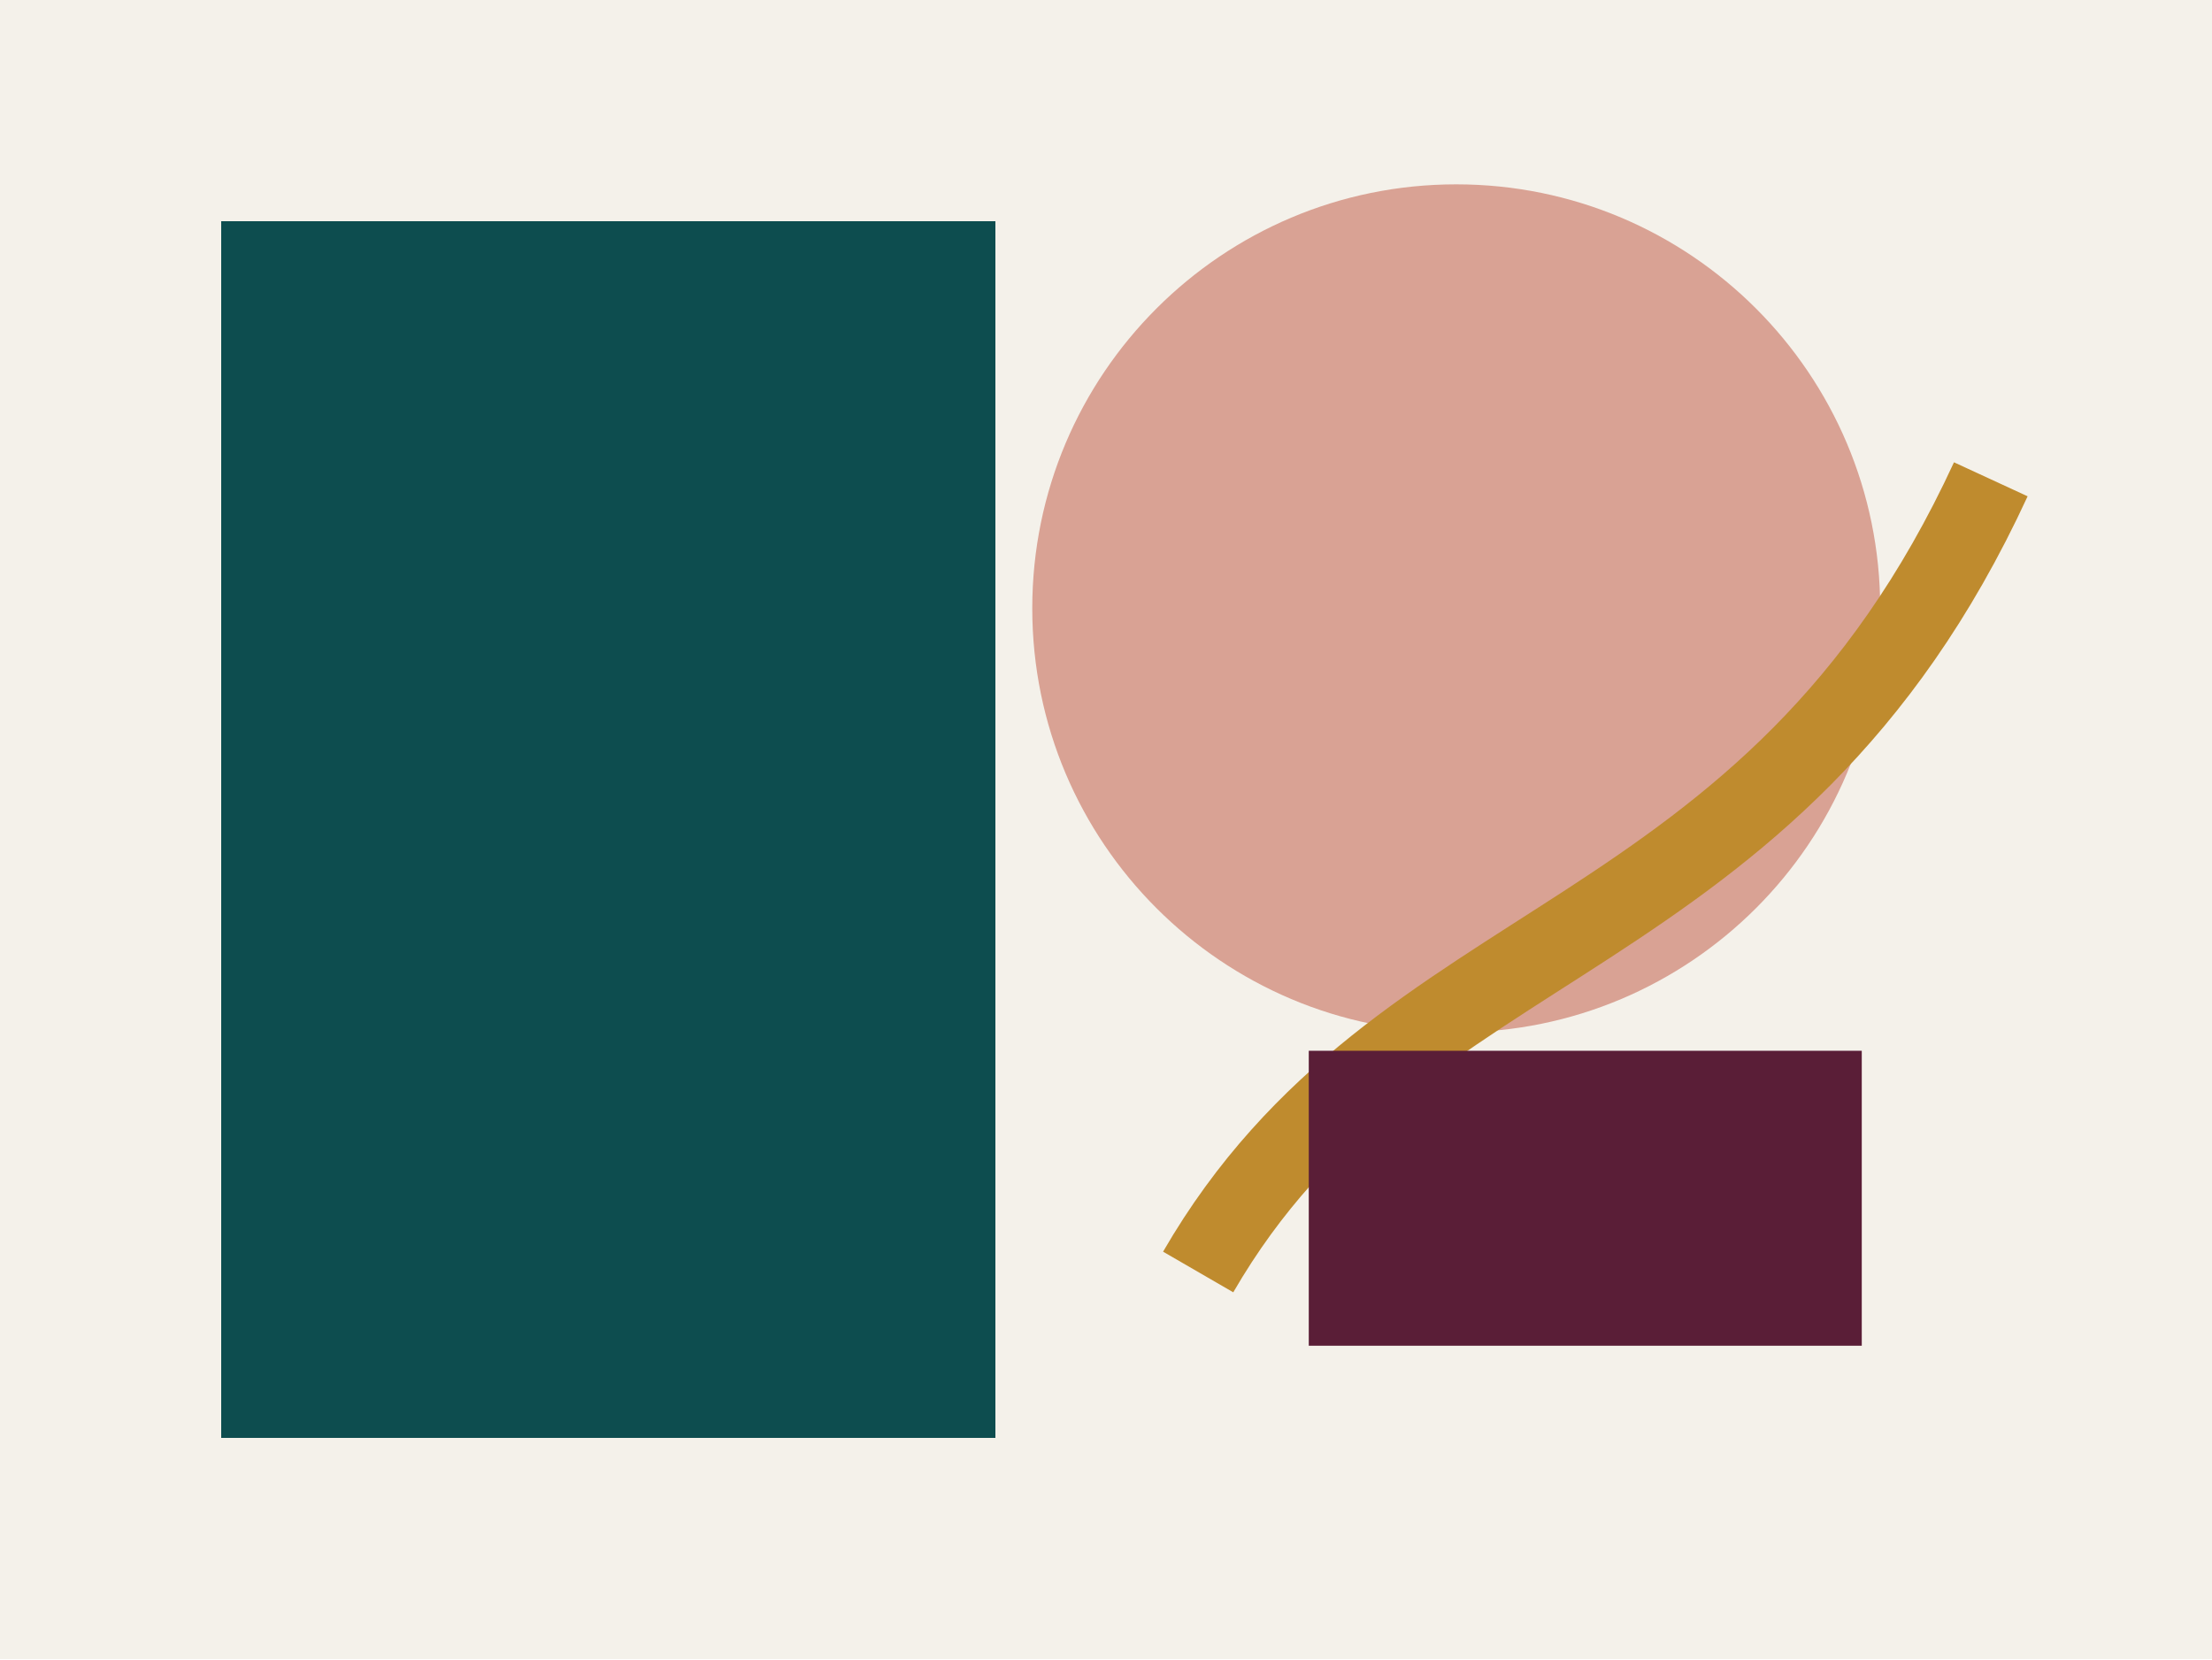
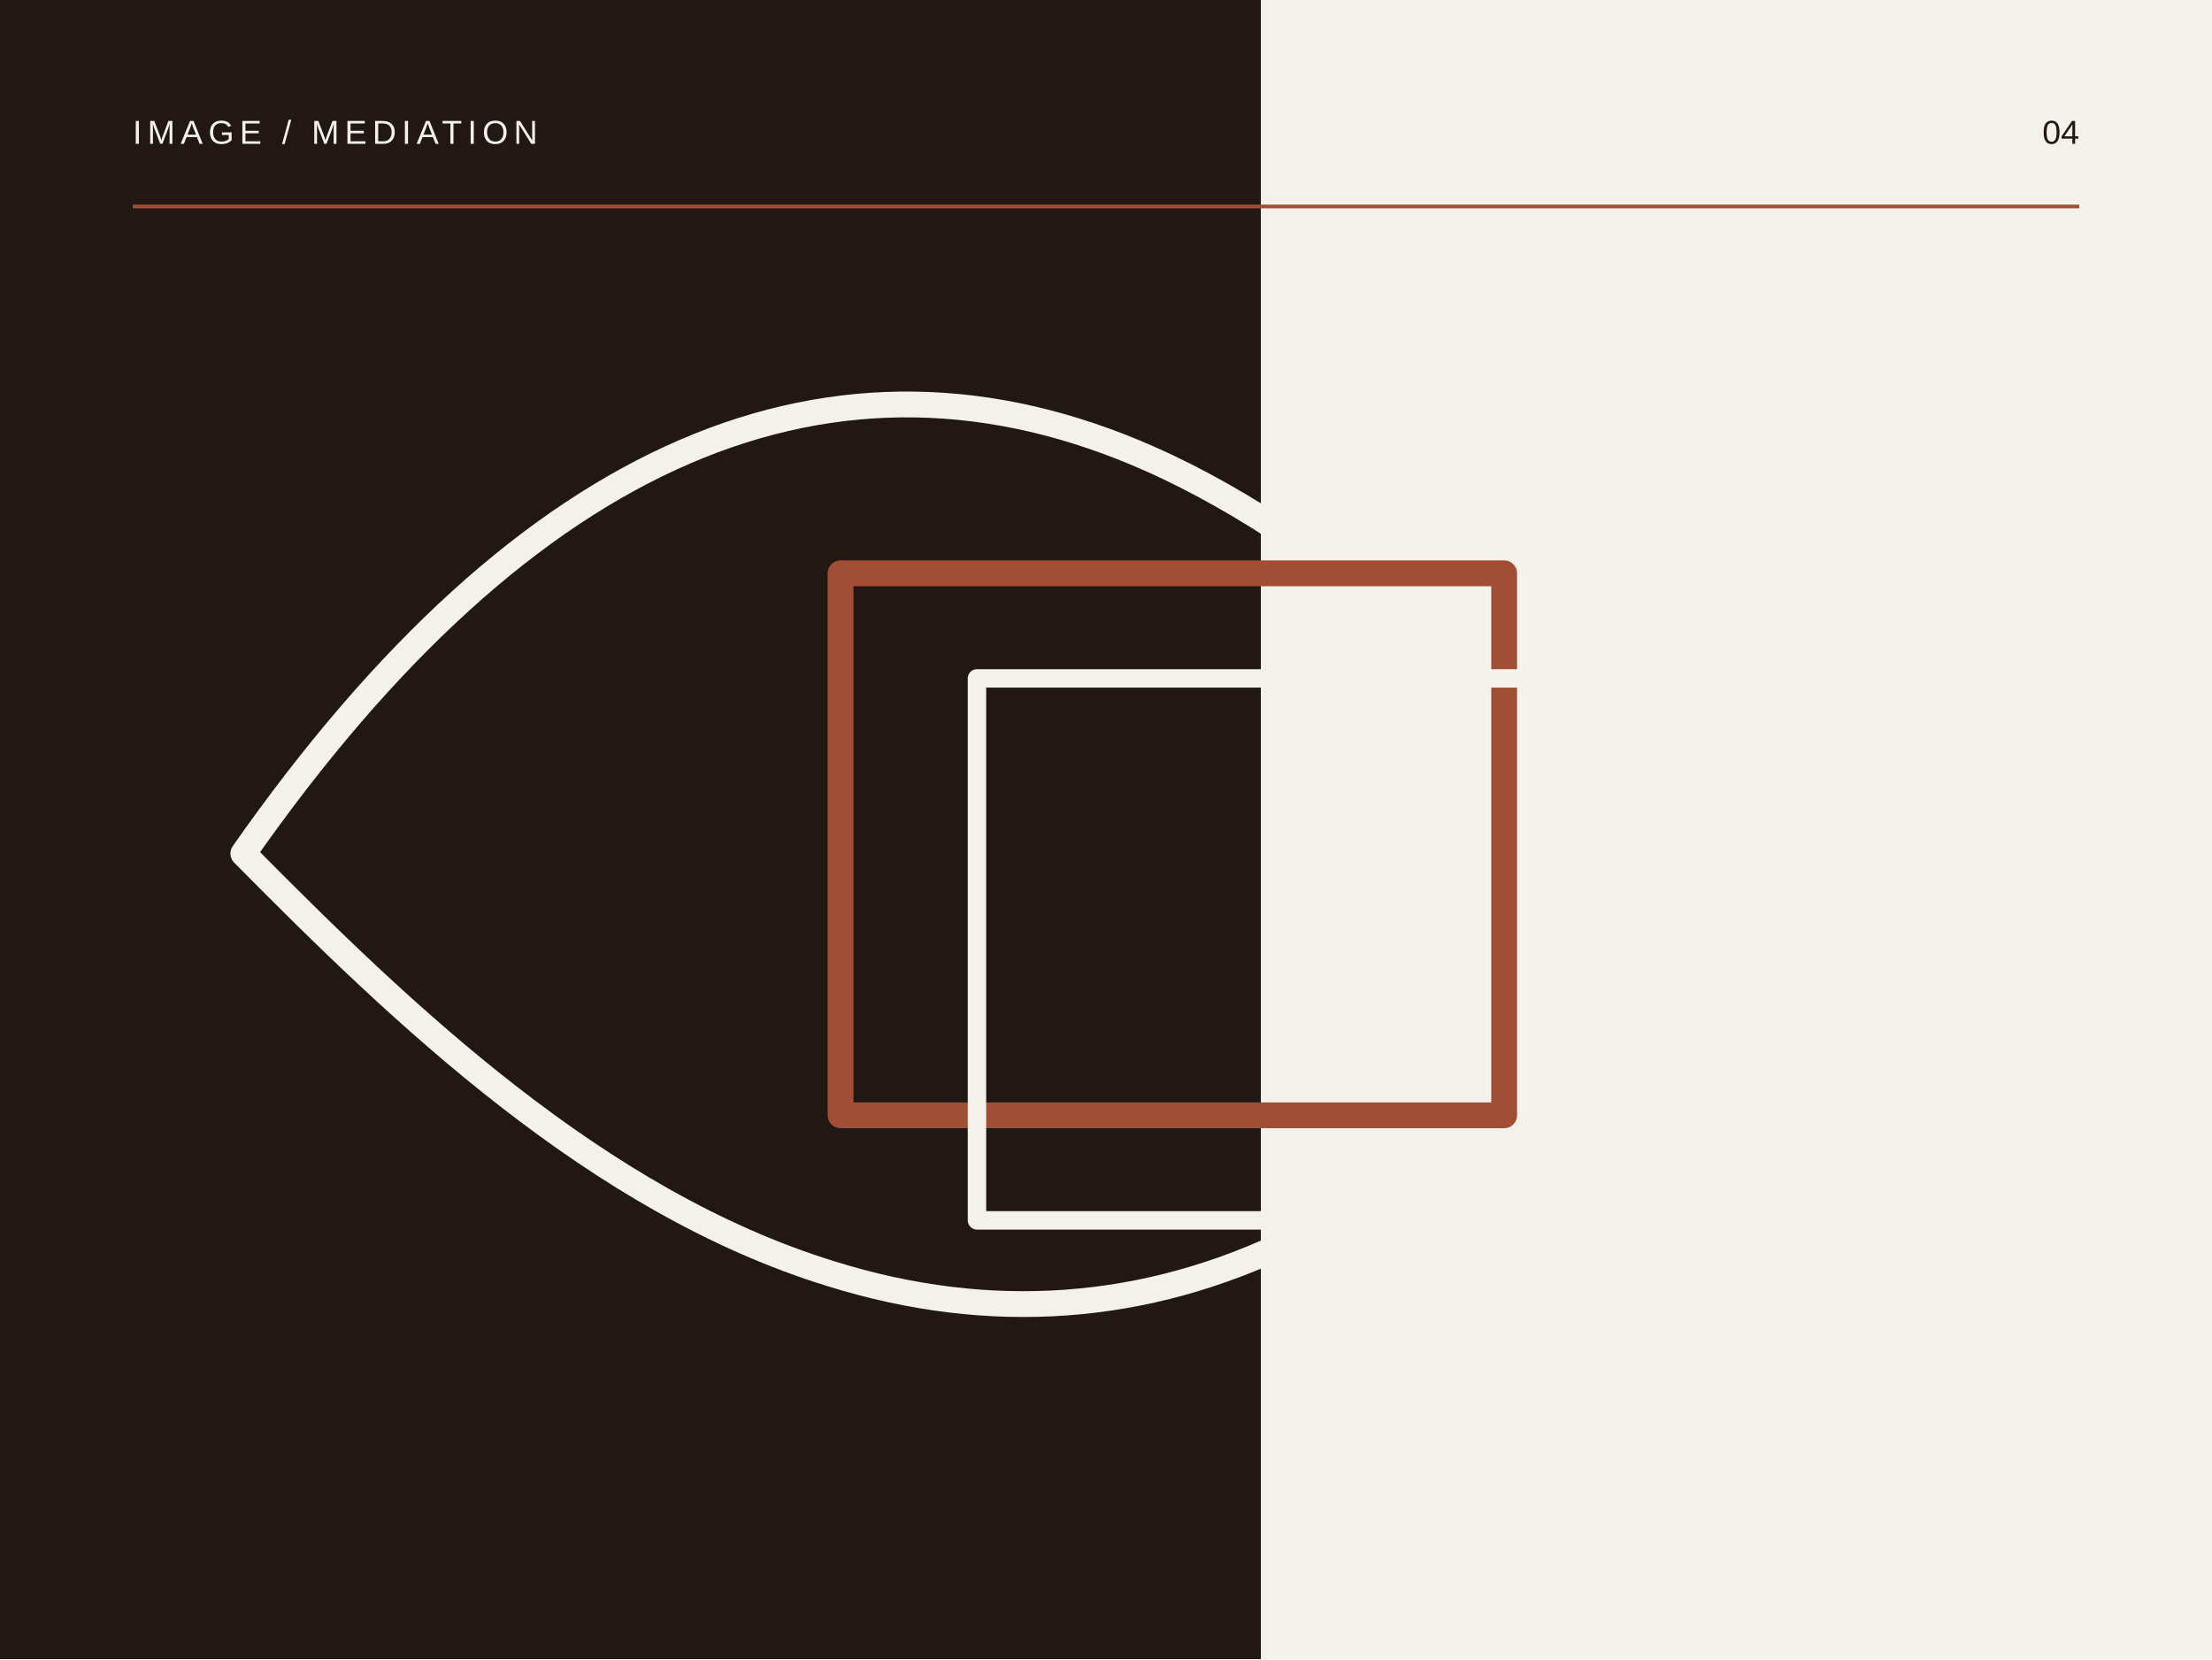
- <svg xmlns="http://www.w3.org/2000/svg" viewBox="0 0 1200 900" role="img" aria-label="Editorial abstract image about visual culture">
-   <rect width="1200" height="900" fill="#f4f1ea" />
-   <rect x="120" y="120" width="420" height="660" fill="#0d4d4f" />
-   <circle cx="790" cy="330" r="230" fill="#d9a294" />
-   <path d="M650 690 C 760 500, 960 520, 1080 260" fill="none" stroke="#bf8b2e" stroke-width="44" />
-   <rect x="710" y="570" width="300" height="160" fill="#5a1e37" />
+ <svg xmlns="http://www.w3.org/2000/svg" viewBox="0 0 1200 900" role="img" aria-labelledby="title description">
+   <rect class="category-field" width="1200" height="900" fill="#f4f1ea" />
+   <rect width="684" height="900" fill="#211714" />
+   <line class="category-rule" x1="72" y1="112" x2="1128" y2="112" stroke="#a24e34" stroke-width="2" />
+   <text x="72" y="78" fill="#f4f1ea" font-family="Arial, sans-serif" font-size="18" letter-spacing="3">IMAGE / MEDIATION</text>
+   <text x="1128" y="78" text-anchor="end" fill="#211714" font-family="Arial, sans-serif" font-size="18">04</text>
+   <g class="category-symbol category-symbol-visual-culture" fill="none" stroke-linejoin="round">
+     <path d="M132 463c154-220 321-290 492-214 104 46 202 145 294 214-130 202-294 282-467 228-127-39-233-141-319-228z" stroke="#f4f1ea" stroke-width="14" />
+     <rect x="456" y="311" width="360" height="294" stroke="#a24e34" stroke-width="14" />
+     <rect x="530" y="368" width="360" height="294" stroke="#f4f1ea" stroke-width="10" />
+   </g>
</svg>
